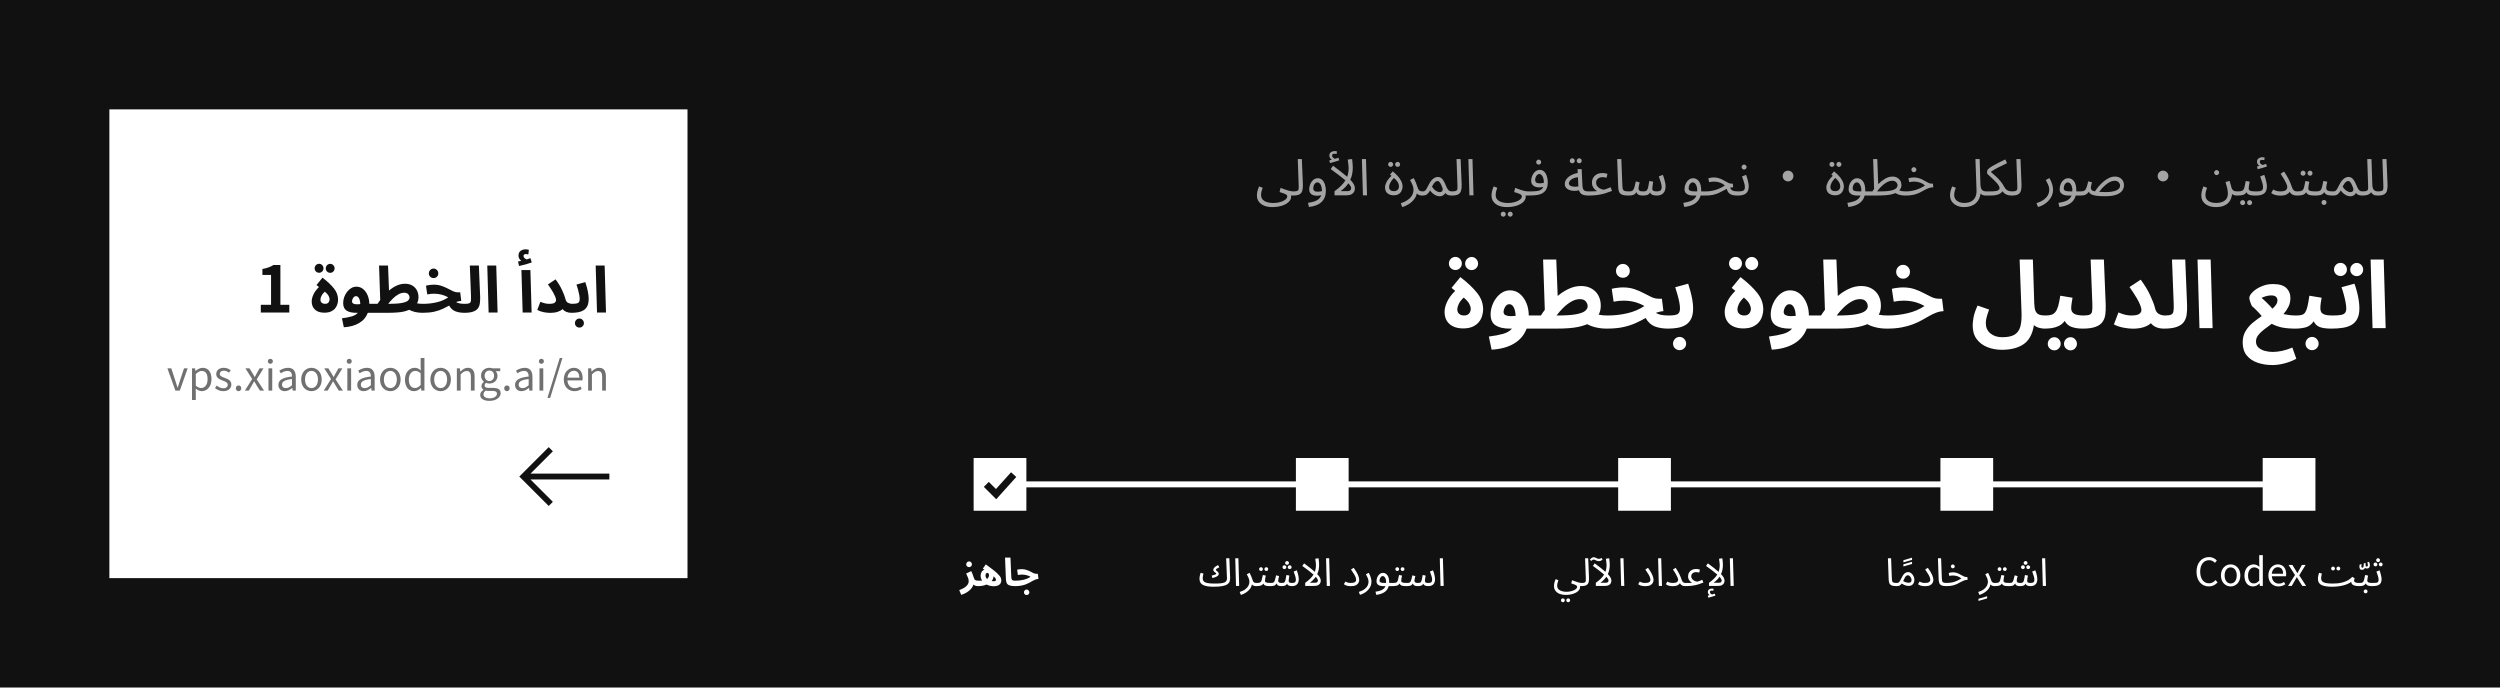
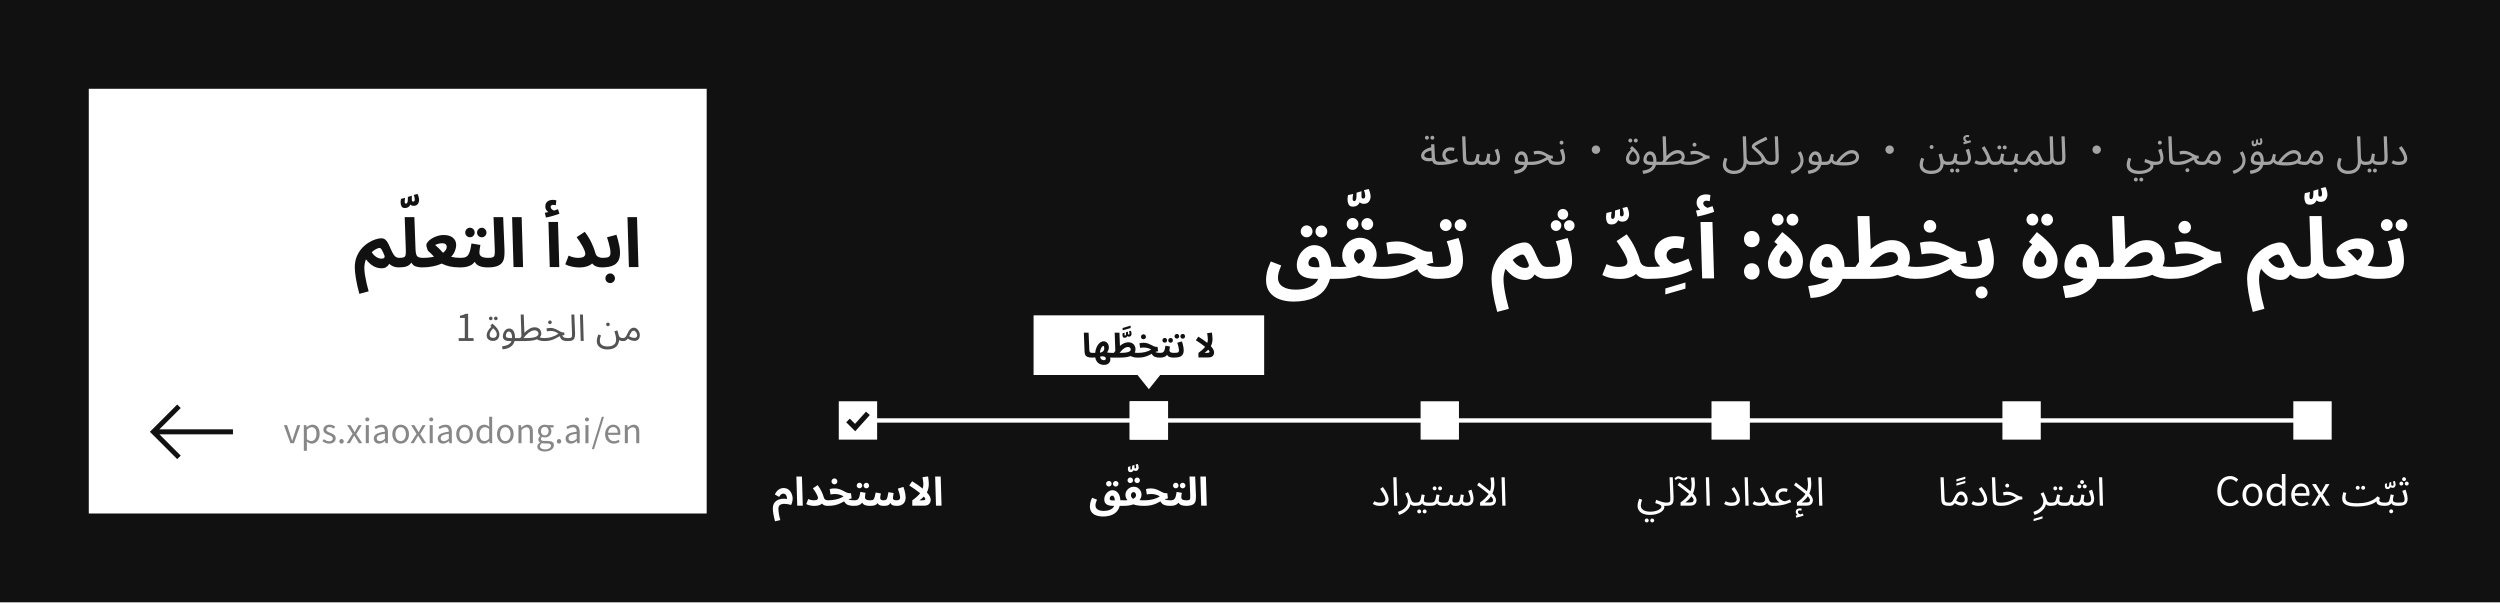
- <svg xmlns="http://www.w3.org/2000/svg" width="640" height="176" viewBox="0 0 640 176" role="img" aria-label="اتبع الدليل خطوة بخطوة">
+ <svg xmlns="http://www.w3.org/2000/svg" width="880" height="212" viewBox="0 0 880 212" role="img" aria-label="تعلّم خطوة بخطوة: أعِدّ ثم تحقّق">
  <style>
- .track{stroke-dasharray:330;animation:fill 7s linear infinite}
- @keyframes fill{0%{stroke-dashoffset:330;opacity:1}62%{stroke-dashoffset:0}92%{stroke-dashoffset:0;opacity:1}100%{stroke-dashoffset:0;opacity:0}}
- .arrow{animation:nudge 1.4s ease-in-out infinite}
- @keyframes nudge{0%,100%{transform:translateX(0)}50%{transform:translateX(-5px)}}
- .shine{animation:shine 7s ease-in-out infinite}
- @keyframes shine{0%,62%{transform:translateX(-80px)}76%,100%{transform:translateX(228px)}}
- .ok{animation:ok 7s ease infinite}
+ .track{stroke-dasharray:512;animation:fill 8s linear infinite}
+ @keyframes fill{0%{stroke-dashoffset:512;opacity:1}62%{stroke-dashoffset:0}92%{stroke-dashoffset:0;opacity:1}100%{stroke-dashoffset:0;opacity:0}}
+ .arrow{animation:nudge 1.2s ease-in-out infinite}
+ @keyframes nudge{0%,100%{transform:translateX(0)}50%{transform:translateX(-6px)}}
+ .shine{animation:shine 8s ease-in-out infinite}
+ @keyframes shine{0%,62%{transform:translateX(-90px)}76%,100%{transform:translateX(306px)}}
+ .ring{transform-box:fill-box;transform-origin:center;animation:ring 2s ease-out infinite}
+ @keyframes ring{0%{transform:scale(1);opacity:.55}100%{transform:scale(1.09,1.12);opacity:0}}
+ .ok{animation:ok 8s ease infinite}
@keyframes ok{0%,62%{opacity:0}66%,92%{opacity:1}100%{opacity:0}}
- .n0{animation:n0 7s steps(1,end) infinite}
+ .vr{transform-box:fill-box;transform-origin:center;animation:vr 8s ease-out infinite}
+ @keyframes vr{0%,49.6%{transform:scale(1);opacity:0}50.6%{opacity:.8}63.6%,100%{transform:scale(2.6);opacity:0}}
+ .n0{animation:n0 8s steps(1,end) infinite}
@keyframes n0{0%{fill-opacity:0}0%{fill-opacity:1}92%{fill-opacity:1}100%{fill-opacity:0}}
- .l0{animation:l0 7s ease infinite}
+ .l0{animation:l0 8s ease infinite}
@keyframes l0{0%{opacity:.4}0%{opacity:.4}3%{opacity:1}92%{opacity:1}100%{opacity:.4}}
- .n1{animation:n1 7s steps(1,end) infinite}
- @keyframes n1{0%{fill-opacity:0}15.5%{fill-opacity:1}92%{fill-opacity:1}100%{fill-opacity:0}}
- .l1{animation:l1 7s ease infinite}
- @keyframes l1{0%{opacity:.4}15.4%{opacity:.4}18.5%{opacity:1}92%{opacity:1}100%{opacity:.4}}
- .n2{animation:n2 7s steps(1,end) infinite}
- @keyframes n2{0%{fill-opacity:0}31%{fill-opacity:1}92%{fill-opacity:1}100%{fill-opacity:0}}
- .l2{animation:l2 7s ease infinite}
- @keyframes l2{0%{opacity:.4}30.9%{opacity:.4}34%{opacity:1}92%{opacity:1}100%{opacity:.4}}
- .n3{animation:n3 7s steps(1,end) infinite}
- @keyframes n3{0%{fill-opacity:0}46.5%{fill-opacity:1}92%{fill-opacity:1}100%{fill-opacity:0}}
- .l3{animation:l3 7s ease infinite}
- @keyframes l3{0%{opacity:.4}46.4%{opacity:.4}49.5%{opacity:1}92%{opacity:1}100%{opacity:.4}}
- .n4{animation:n4 7s steps(1,end) infinite}
- @keyframes n4{0%{fill-opacity:0}62%{fill-opacity:1}92%{fill-opacity:1}100%{fill-opacity:0}}
- .l4{animation:l4 7s ease infinite}
- @keyframes l4{0%{opacity:.4}61.9%{opacity:.4}65%{opacity:1}92%{opacity:1}100%{opacity:.4}}
- @media (prefers-reduced-motion:reduce){*{animation:none!important}}
+ .n1{animation:n1 8s steps(1,end) infinite}
+ @keyframes n1{0%{fill-opacity:0}12.4%{fill-opacity:1}92%{fill-opacity:1}100%{fill-opacity:0}}
+ .l1{animation:l1 8s ease infinite}
+ @keyframes l1{0%{opacity:.4}12.3%{opacity:.4}15.4%{opacity:1}92%{opacity:1}100%{opacity:.4}}
+ .n2{animation:n2 8s steps(1,end) infinite}
+ @keyframes n2{0%{fill-opacity:0}24.8%{fill-opacity:1}92%{fill-opacity:1}100%{fill-opacity:0}}
+ .l2{animation:l2 8s ease infinite}
+ @keyframes l2{0%{opacity:.4}24.7%{opacity:.4}27.8%{opacity:1}92%{opacity:1}100%{opacity:.4}}
+ .n3{animation:n3 8s steps(1,end) infinite}
+ @keyframes n3{0%{fill-opacity:0}37.2%{fill-opacity:1}92%{fill-opacity:1}100%{fill-opacity:0}}
+ .l3{animation:l3 8s ease infinite}
+ @keyframes l3{0%{opacity:.4}37.1%{opacity:.4}40.2%{opacity:1}92%{opacity:1}100%{opacity:.4}}
+ .n4{animation:n4 8s steps(1,end) infinite}
+ @keyframes n4{0%{fill-opacity:0}49.6%{fill-opacity:1}92%{fill-opacity:1}100%{fill-opacity:0}}
+ .l4{animation:l4 8s ease infinite}
+ @keyframes l4{0%{opacity:.4}49.5%{opacity:.4}52.6%{opacity:1}92%{opacity:1}100%{opacity:.4}}
+ .n5{animation:n5 8s steps(1,end) infinite}
+ @keyframes n5{0%{fill-opacity:0}62%{fill-opacity:1}92%{fill-opacity:1}100%{fill-opacity:0}}
+ .l5{animation:l5 8s ease infinite}
+ @keyframes l5{0%{opacity:.4}61.9%{opacity:.4}65%{opacity:1}92%{opacity:1}100%{opacity:.4}}
+ @media (prefers-reduced-motion:reduce){*{animation:none!important}.ring,.vr{opacity:0}}
</style>
  <defs>
    <clipPath id="cc">
-       <rect x="28" y="28" width="148" height="120" />
+       <rect x="32" y="32" width="216" height="148" />
    </clipPath>
    <linearGradient id="sg" x1="0" x2="1">
      <stop offset="0" stop-color="#111111" stop-opacity="0" />
      <stop offset=".5" stop-color="#111111" stop-opacity=".1" />
      <stop offset="1" stop-color="#111111" stop-opacity="0" />
    </linearGradient>
  </defs>
-   <rect width="640" height="176" fill="#111111" />
-   <text x="612" y="50" font-family="-apple-system,BlinkMacSystemFont,'Segoe UI','PingFang SC','Hiragino Sans','Apple SD Gothic Neo','Malgun Gothic','Microsoft YaHei','Noto Sans CJK SC','Noto Sans Arabic','Noto Sans',Helvetica,Arial,sans-serif" font-size="13" font-weight="400" fill="#ffffff" fill-opacity=".62" text-anchor="start" direction="rtl">للمبتدئين · صور لكل خطوة · نحو ساعة في المرة الأولى</text>
-   <text x="612" y="84" font-family="-apple-system,BlinkMacSystemFont,'Segoe UI','PingFang SC','Hiragino Sans','Apple SD Gothic Neo','Malgun Gothic','Microsoft YaHei','Noto Sans CJK SC','Noto Sans Arabic','Noto Sans',Helvetica,Arial,sans-serif" font-size="24" font-weight="700" fill="#ffffff" text-anchor="start" direction="rtl">اتبع الدليل خطوة بخطوة</text>
-   <line x1="586" y1="124" x2="256" y2="124" stroke="#ffffff" stroke-opacity=".22" stroke-width="1.5" />
-   <line class="track" x1="586" y1="124" x2="256" y2="124" stroke="#ffffff" stroke-width="1.5" />
-   <rect class="n0" x="580" y="118" width="12" height="12" fill="#ffffff" stroke="#ffffff" stroke-width="1.5" />
-   <text x="586" y="150" font-family="-apple-system,BlinkMacSystemFont,'Segoe UI','PingFang SC','Hiragino Sans','Apple SD Gothic Neo','Malgun Gothic','Microsoft YaHei','Noto Sans CJK SC','Noto Sans Arabic','Noto Sans',Helvetica,Arial,sans-serif" font-size="9.9" font-weight="500" class="l0" fill="#ffffff" text-anchor="middle" direction="rtl">ثبّت Codex</text>
-   <rect class="n1" x="497.5" y="118" width="12" height="12" fill="#ffffff" stroke="#ffffff" stroke-width="1.5" />
-   <text x="503.5" y="150" font-family="-apple-system,BlinkMacSystemFont,'Segoe UI','PingFang SC','Hiragino Sans','Apple SD Gothic Neo','Malgun Gothic','Microsoft YaHei','Noto Sans CJK SC','Noto Sans Arabic','Noto Sans',Helvetica,Arial,sans-serif" font-size="9.9" font-weight="500" class="l1" fill="#ffffff" text-anchor="middle" direction="rtl">اشترِ خادمًا</text>
-   <rect class="n2" x="415" y="118" width="12" height="12" fill="#ffffff" stroke="#ffffff" stroke-width="1.5" />
-   <text x="421" y="150" font-family="-apple-system,BlinkMacSystemFont,'Segoe UI','PingFang SC','Hiragino Sans','Apple SD Gothic Neo','Malgun Gothic','Microsoft YaHei','Noto Sans CJK SC','Noto Sans Arabic','Noto Sans',Helvetica,Arial,sans-serif" font-size="9.9" font-weight="500" class="l2" fill="#ffffff" text-anchor="middle" direction="rtl">الإعداد الآلي</text>
-   <rect class="n3" x="332.5" y="118" width="12" height="12" fill="#ffffff" stroke="#ffffff" stroke-width="1.5" />
-   <text x="338.5" y="150" font-family="-apple-system,BlinkMacSystemFont,'Segoe UI','PingFang SC','Hiragino Sans','Apple SD Gothic Neo','Malgun Gothic','Microsoft YaHei','Noto Sans CJK SC','Noto Sans Arabic','Noto Sans',Helvetica,Arial,sans-serif" font-size="9.9" font-weight="500" class="l3" fill="#ffffff" text-anchor="middle" direction="rtl">استورد الاشتراك</text>
-   <rect class="n4" x="250" y="118" width="12" height="12" fill="#ffffff" stroke="#ffffff" stroke-width="1.5" />
-   <path class="ok" d="M252.5 124l2.5 2.5 4.5-5" fill="none" stroke="#111111" stroke-width="1.8" stroke-linejoin="miter" />
-   <text x="256" y="150" font-family="-apple-system,BlinkMacSystemFont,'Segoe UI','PingFang SC','Hiragino Sans','Apple SD Gothic Neo','Malgun Gothic','Microsoft YaHei','Noto Sans CJK SC','Noto Sans Arabic','Noto Sans',Helvetica,Arial,sans-serif" font-size="9.9" font-weight="700" class="l4" fill="#ffffff" text-anchor="middle" direction="rtl">جاهز</text>
-   <rect x="28" y="28" width="148" height="120" fill="#ffffff" />
+   <rect width="880" height="212" fill="#111111" />
+   <text x="848" y="58" font-family="-apple-system,BlinkMacSystemFont,'Segoe UI','PingFang SC','Hiragino Sans','Apple SD Gothic Neo','Malgun Gothic','Microsoft YaHei','Noto Sans CJK SC','Noto Sans Arabic','Noto Sans',Helvetica,Arial,sans-serif" font-size="14" font-weight="400" fill="#ffffff" fill-opacity=".62" direction="rtl">دليل مصوّر مجاني · للمبتدئين · صور لكل خطوة · نحو ساعة</text>
+   <text x="848" y="98" font-family="-apple-system,BlinkMacSystemFont,'Segoe UI','PingFang SC','Hiragino Sans','Apple SD Gothic Neo','Malgun Gothic','Microsoft YaHei','Noto Sans CJK SC','Noto Sans Arabic','Noto Sans',Helvetica,Arial,sans-serif" font-size="30" font-weight="700" fill="#ffffff" direction="rtl">تعلّم خطوة بخطوة: أعِدّ ثم تحقّق</text>
+   <line x1="814" y1="148" x2="302" y2="148" stroke="#ffffff" stroke-opacity=".22" stroke-width="1.5" />
+   <line class="track" x1="814" y1="148" x2="302" y2="148" stroke="#ffffff" stroke-width="1.5" />
+   <rect x="363.819" y="111" width="81.162" height="21" fill="#ffffff" />
+   <path d="M400.4 132l4 5 4-5z" fill="#ffffff" />
+   <text x="404.4" y="125.82" font-family="-apple-system,BlinkMacSystemFont,'Segoe UI','PingFang SC','Hiragino Sans','Apple SD Gothic Neo','Malgun Gothic','Microsoft YaHei','Noto Sans CJK SC','Noto Sans Arabic','Noto Sans',Helvetica,Arial,sans-serif" font-size="11.9" font-weight="700" fill="#111111" text-anchor="middle" direction="rtl">لا تتخطَّها</text>
+   <rect class="n0" x="808" y="142" width="12" height="12" fill="#ffffff" stroke="#ffffff" stroke-width="1.5" />
+   <text x="814" y="178" font-family="-apple-system,BlinkMacSystemFont,'Segoe UI','PingFang SC','Hiragino Sans','Apple SD Gothic Neo','Malgun Gothic','Microsoft YaHei','Noto Sans CJK SC','Noto Sans Arabic','Noto Sans',Helvetica,Arial,sans-serif" font-size="14" font-weight="500" class="l0" fill="#ffffff" text-anchor="middle" direction="rtl">ثبّت Codex</text>
+   <rect class="n1" x="705.6" y="142" width="12" height="12" fill="#ffffff" stroke="#ffffff" stroke-width="1.5" />
+   <text x="711.6" y="178" font-family="-apple-system,BlinkMacSystemFont,'Segoe UI','PingFang SC','Hiragino Sans','Apple SD Gothic Neo','Malgun Gothic','Microsoft YaHei','Noto Sans CJK SC','Noto Sans Arabic','Noto Sans',Helvetica,Arial,sans-serif" font-size="14" font-weight="500" class="l1" fill="#ffffff" text-anchor="middle" direction="rtl">اشترِ خادمًا</text>
+   <rect class="n2" x="603.2" y="142" width="12" height="12" fill="#ffffff" stroke="#ffffff" stroke-width="1.5" />
+   <text x="609.2" y="178" font-family="-apple-system,BlinkMacSystemFont,'Segoe UI','PingFang SC','Hiragino Sans','Apple SD Gothic Neo','Malgun Gothic','Microsoft YaHei','Noto Sans CJK SC','Noto Sans Arabic','Noto Sans',Helvetica,Arial,sans-serif" font-size="14" font-weight="500" class="l2" fill="#ffffff" text-anchor="middle" direction="rtl">الإعداد الآلي</text>
+   <rect class="n3" x="500.8" y="142" width="12" height="12" fill="#ffffff" stroke="#ffffff" stroke-width="1.5" />
+   <text x="506.8" y="178" font-family="-apple-system,BlinkMacSystemFont,'Segoe UI','PingFang SC','Hiragino Sans','Apple SD Gothic Neo','Malgun Gothic','Microsoft YaHei','Noto Sans CJK SC','Noto Sans Arabic','Noto Sans',Helvetica,Arial,sans-serif" font-size="14" font-weight="500" class="l3" fill="#ffffff" text-anchor="middle" direction="rtl">الاستيراد</text>
+   <rect class="n4" x="398.4" y="142" width="12" height="12" fill="#ffffff" stroke="#ffffff" stroke-width="1.5" />
+   <rect class="vr" x="398.4" y="142" width="12" height="12" fill="none" stroke="#ffffff" stroke-width="1.5" />
+   <text x="404.4" y="178" font-family="-apple-system,BlinkMacSystemFont,'Segoe UI','PingFang SC','Hiragino Sans','Apple SD Gothic Neo','Malgun Gothic','Microsoft YaHei','Noto Sans CJK SC','Noto Sans Arabic','Noto Sans',Helvetica,Arial,sans-serif" font-size="14" font-weight="700" class="l4" fill="#ffffff" text-anchor="middle" direction="rtl">التحقّق</text>
+   <rect class="n5" x="296" y="142" width="12" height="12" fill="#ffffff" stroke="#ffffff" stroke-width="1.5" />
+   <path class="ok" d="M298.5 148l2.5 2.5 4.5-5" fill="none" stroke="#111111" stroke-width="1.8" stroke-linejoin="miter" />
+   <text x="302" y="178" font-family="-apple-system,BlinkMacSystemFont,'Segoe UI','PingFang SC','Hiragino Sans','Apple SD Gothic Neo','Malgun Gothic','Microsoft YaHei','Noto Sans CJK SC','Noto Sans Arabic','Noto Sans',Helvetica,Arial,sans-serif" font-size="14" font-weight="700" class="l5" fill="#ffffff" text-anchor="middle" direction="rtl">الاستخدام</text>
+   <rect class="ring" x="32" y="32" width="216" height="148" fill="none" stroke="#ffffff" stroke-width="1.5" />
+   <rect x="32" y="32" width="216" height="148" fill="#ffffff" />
  <g clip-path="url(#cc)">
-     <rect class="shine" x="-32" y="28" width="60" height="120" fill="url(#sg)" />
+     <rect class="shine" x="-38" y="32" width="70" height="148" fill="url(#sg)" />
  </g>
-   <text x="156" y="80" font-family="-apple-system,BlinkMacSystemFont,'Segoe UI','PingFang SC','Hiragino Sans','Apple SD Gothic Neo','Malgun Gothic','Microsoft YaHei','Noto Sans CJK SC','Noto Sans Arabic','Noto Sans',Helvetica,Arial,sans-serif" font-size="16.4" font-weight="700" fill="#111111" text-anchor="start" direction="rtl">ابدأ الخطوة 1</text>
-   <text x="156" y="100" font-family="-apple-system,BlinkMacSystemFont,'Segoe UI','PingFang SC','Hiragino Sans','Apple SD Gothic Neo','Malgun Gothic','Microsoft YaHei','Noto Sans CJK SC','Noto Sans Arabic','Noto Sans',Helvetica,Arial,sans-serif" font-size="10.5" font-weight="400" fill="#111111" fill-opacity=".6" text-anchor="end" direction="ltr" unicode-bidi="embed">vps.xiaoxiaodong.ai/en</text>
+   <text x="226" y="94" font-family="-apple-system,BlinkMacSystemFont,'Segoe UI','PingFang SC','Hiragino Sans','Apple SD Gothic Neo','Malgun Gothic','Microsoft YaHei','Noto Sans CJK SC','Noto Sans Arabic','Noto Sans',Helvetica,Arial,sans-serif" font-size="24" font-weight="700" fill="#111111" direction="rtl">ابدأ التعلّم</text>
+   <text x="226" y="120" font-family="-apple-system,BlinkMacSystemFont,'Segoe UI','PingFang SC','Hiragino Sans','Apple SD Gothic Neo','Malgun Gothic','Microsoft YaHei','Noto Sans CJK SC','Noto Sans Arabic','Noto Sans',Helvetica,Arial,sans-serif" font-size="13" font-weight="400" fill="#111111" fill-opacity=".72" direction="rtl">من الخطوة 1</text>
+   <text x="226" y="156" font-family="-apple-system,BlinkMacSystemFont,'Segoe UI','PingFang SC','Hiragino Sans','Apple SD Gothic Neo','Malgun Gothic','Microsoft YaHei','Noto Sans CJK SC','Noto Sans Arabic','Noto Sans',Helvetica,Arial,sans-serif" font-size="11.7" font-weight="400" fill="#111111" fill-opacity=".5" text-anchor="end" direction="ltr" unicode-bidi="embed">vps.xiaoxiaodong.ai/en</text>
  <g class="arrow">
-     <path d="M156 122h-22M141 115l-7 7 7 7" fill="none" stroke="#111111" stroke-width="1.5" stroke-linejoin="miter" />
+     <path d="M82 152h-28M63 143l-9 9 9 9" fill="none" stroke="#111111" stroke-width="1.75" stroke-linejoin="miter" />
  </g>
</svg>
